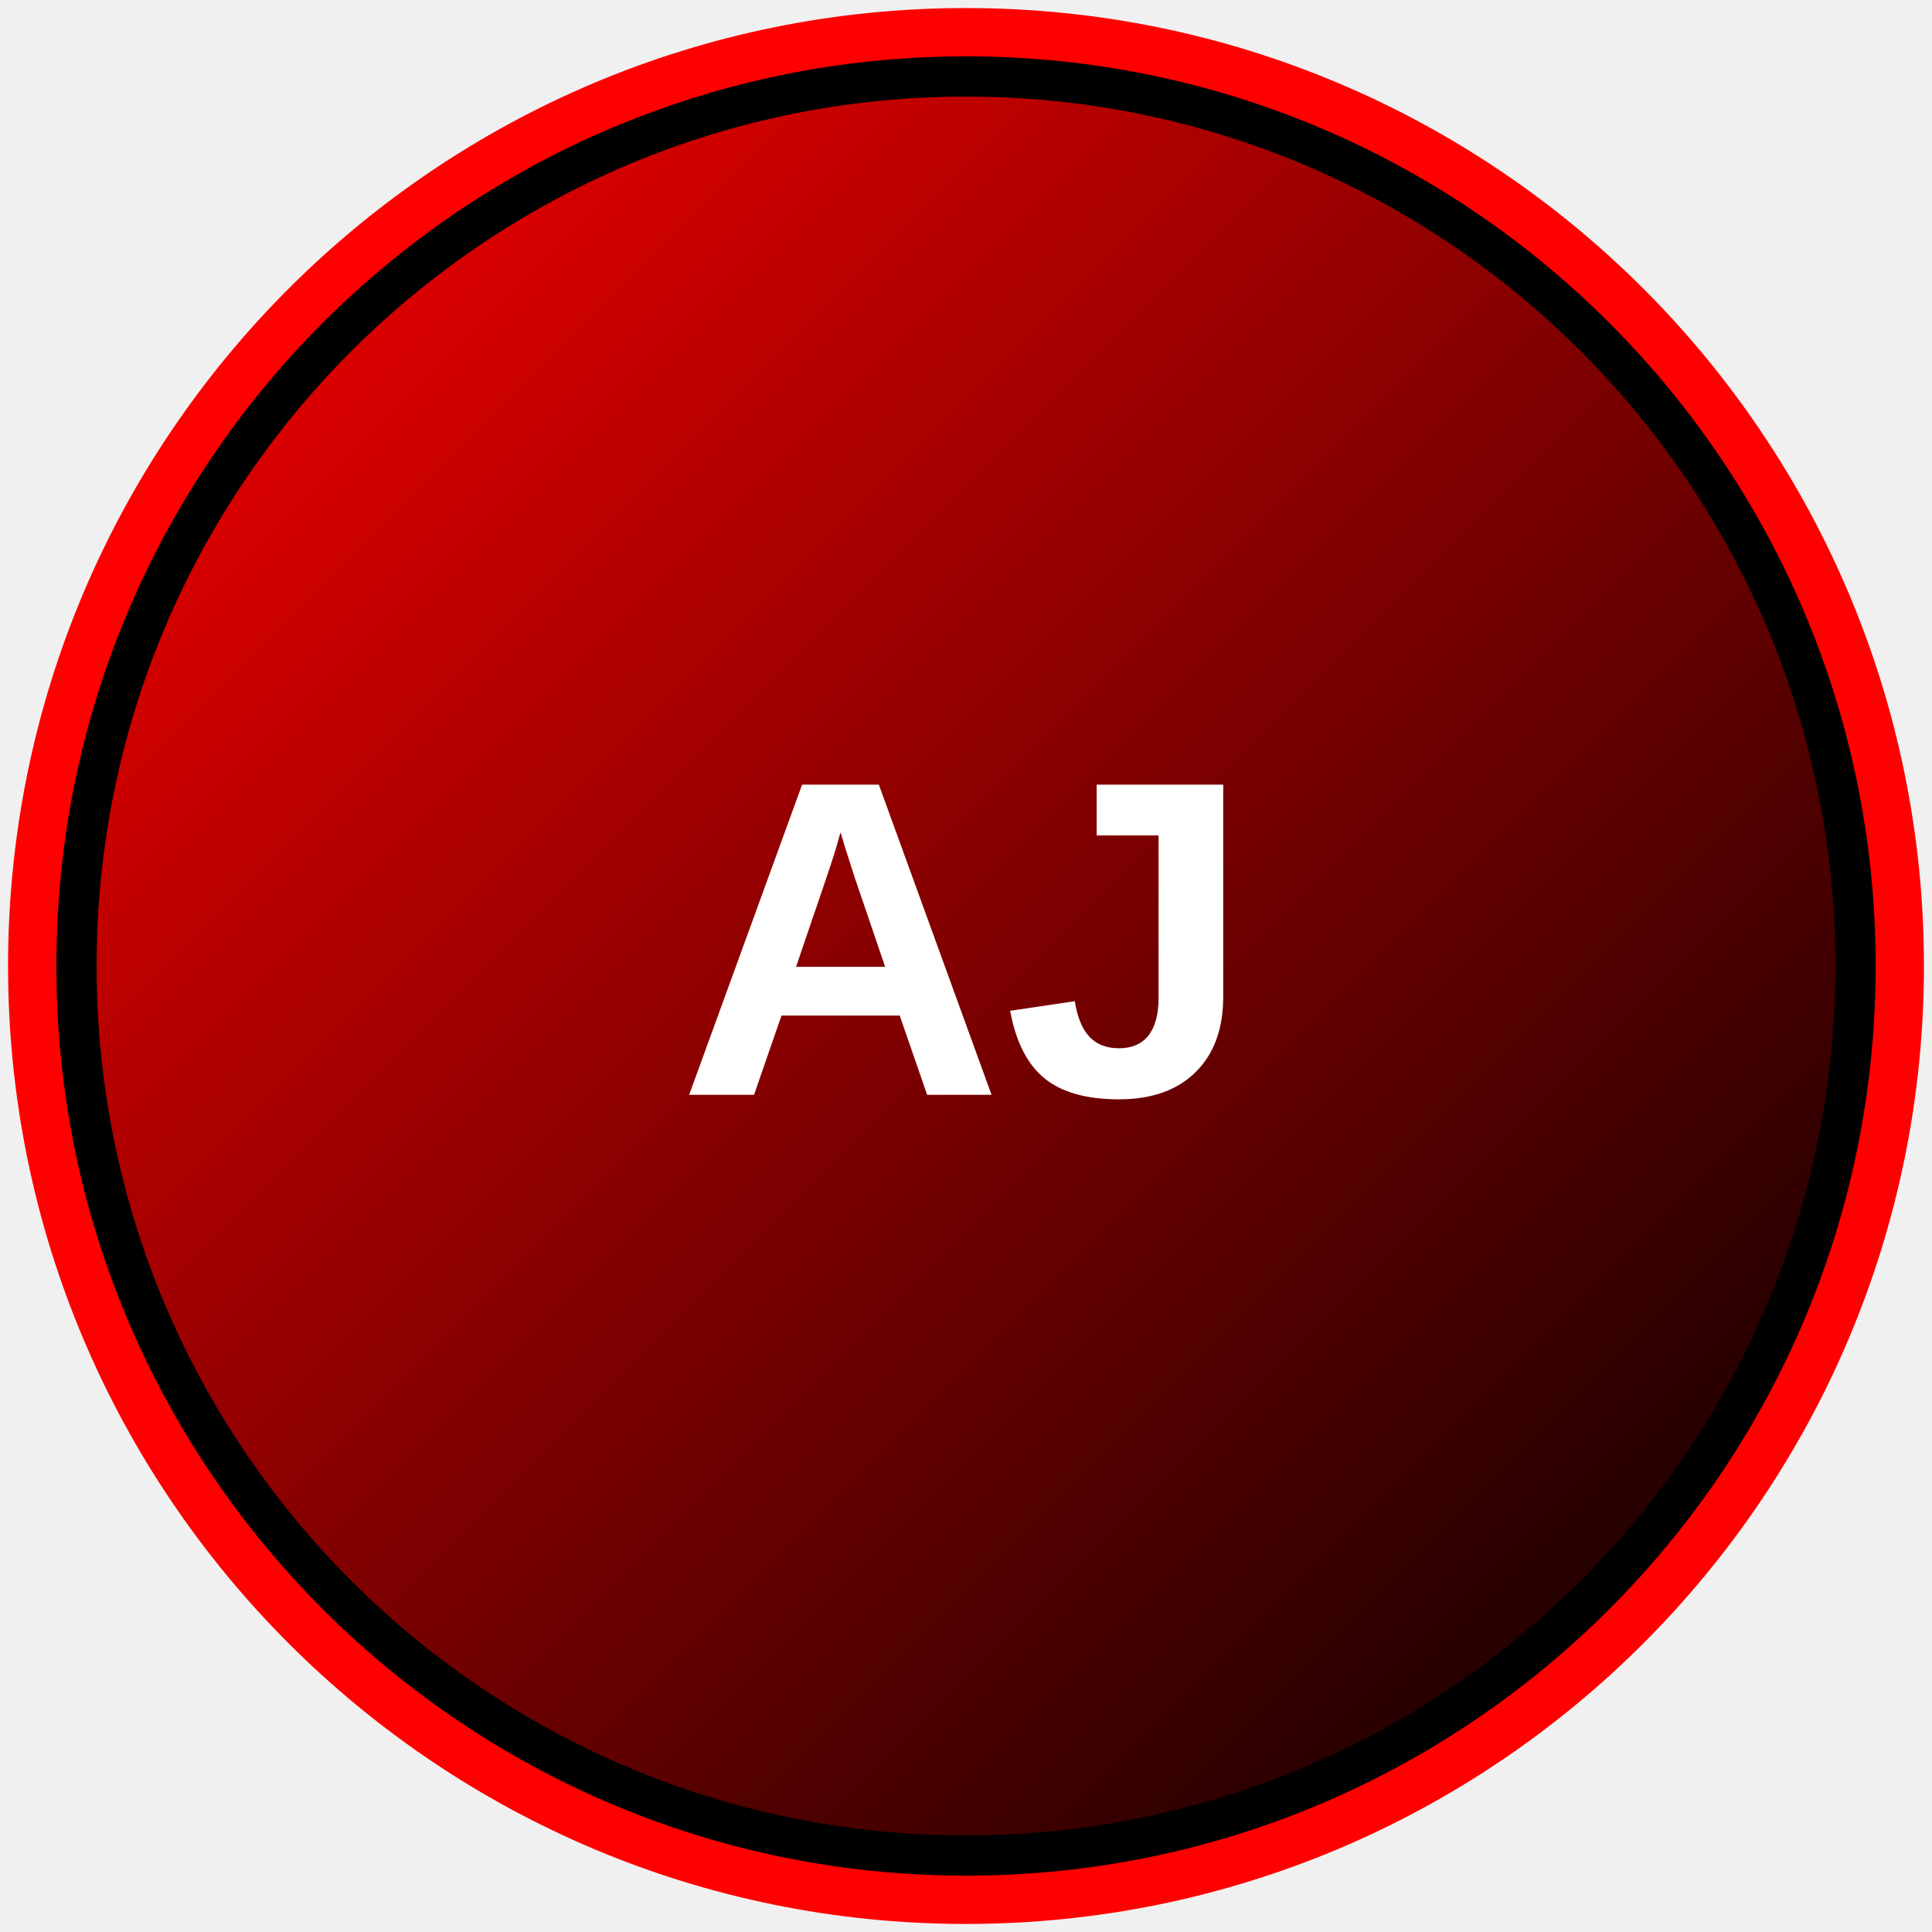
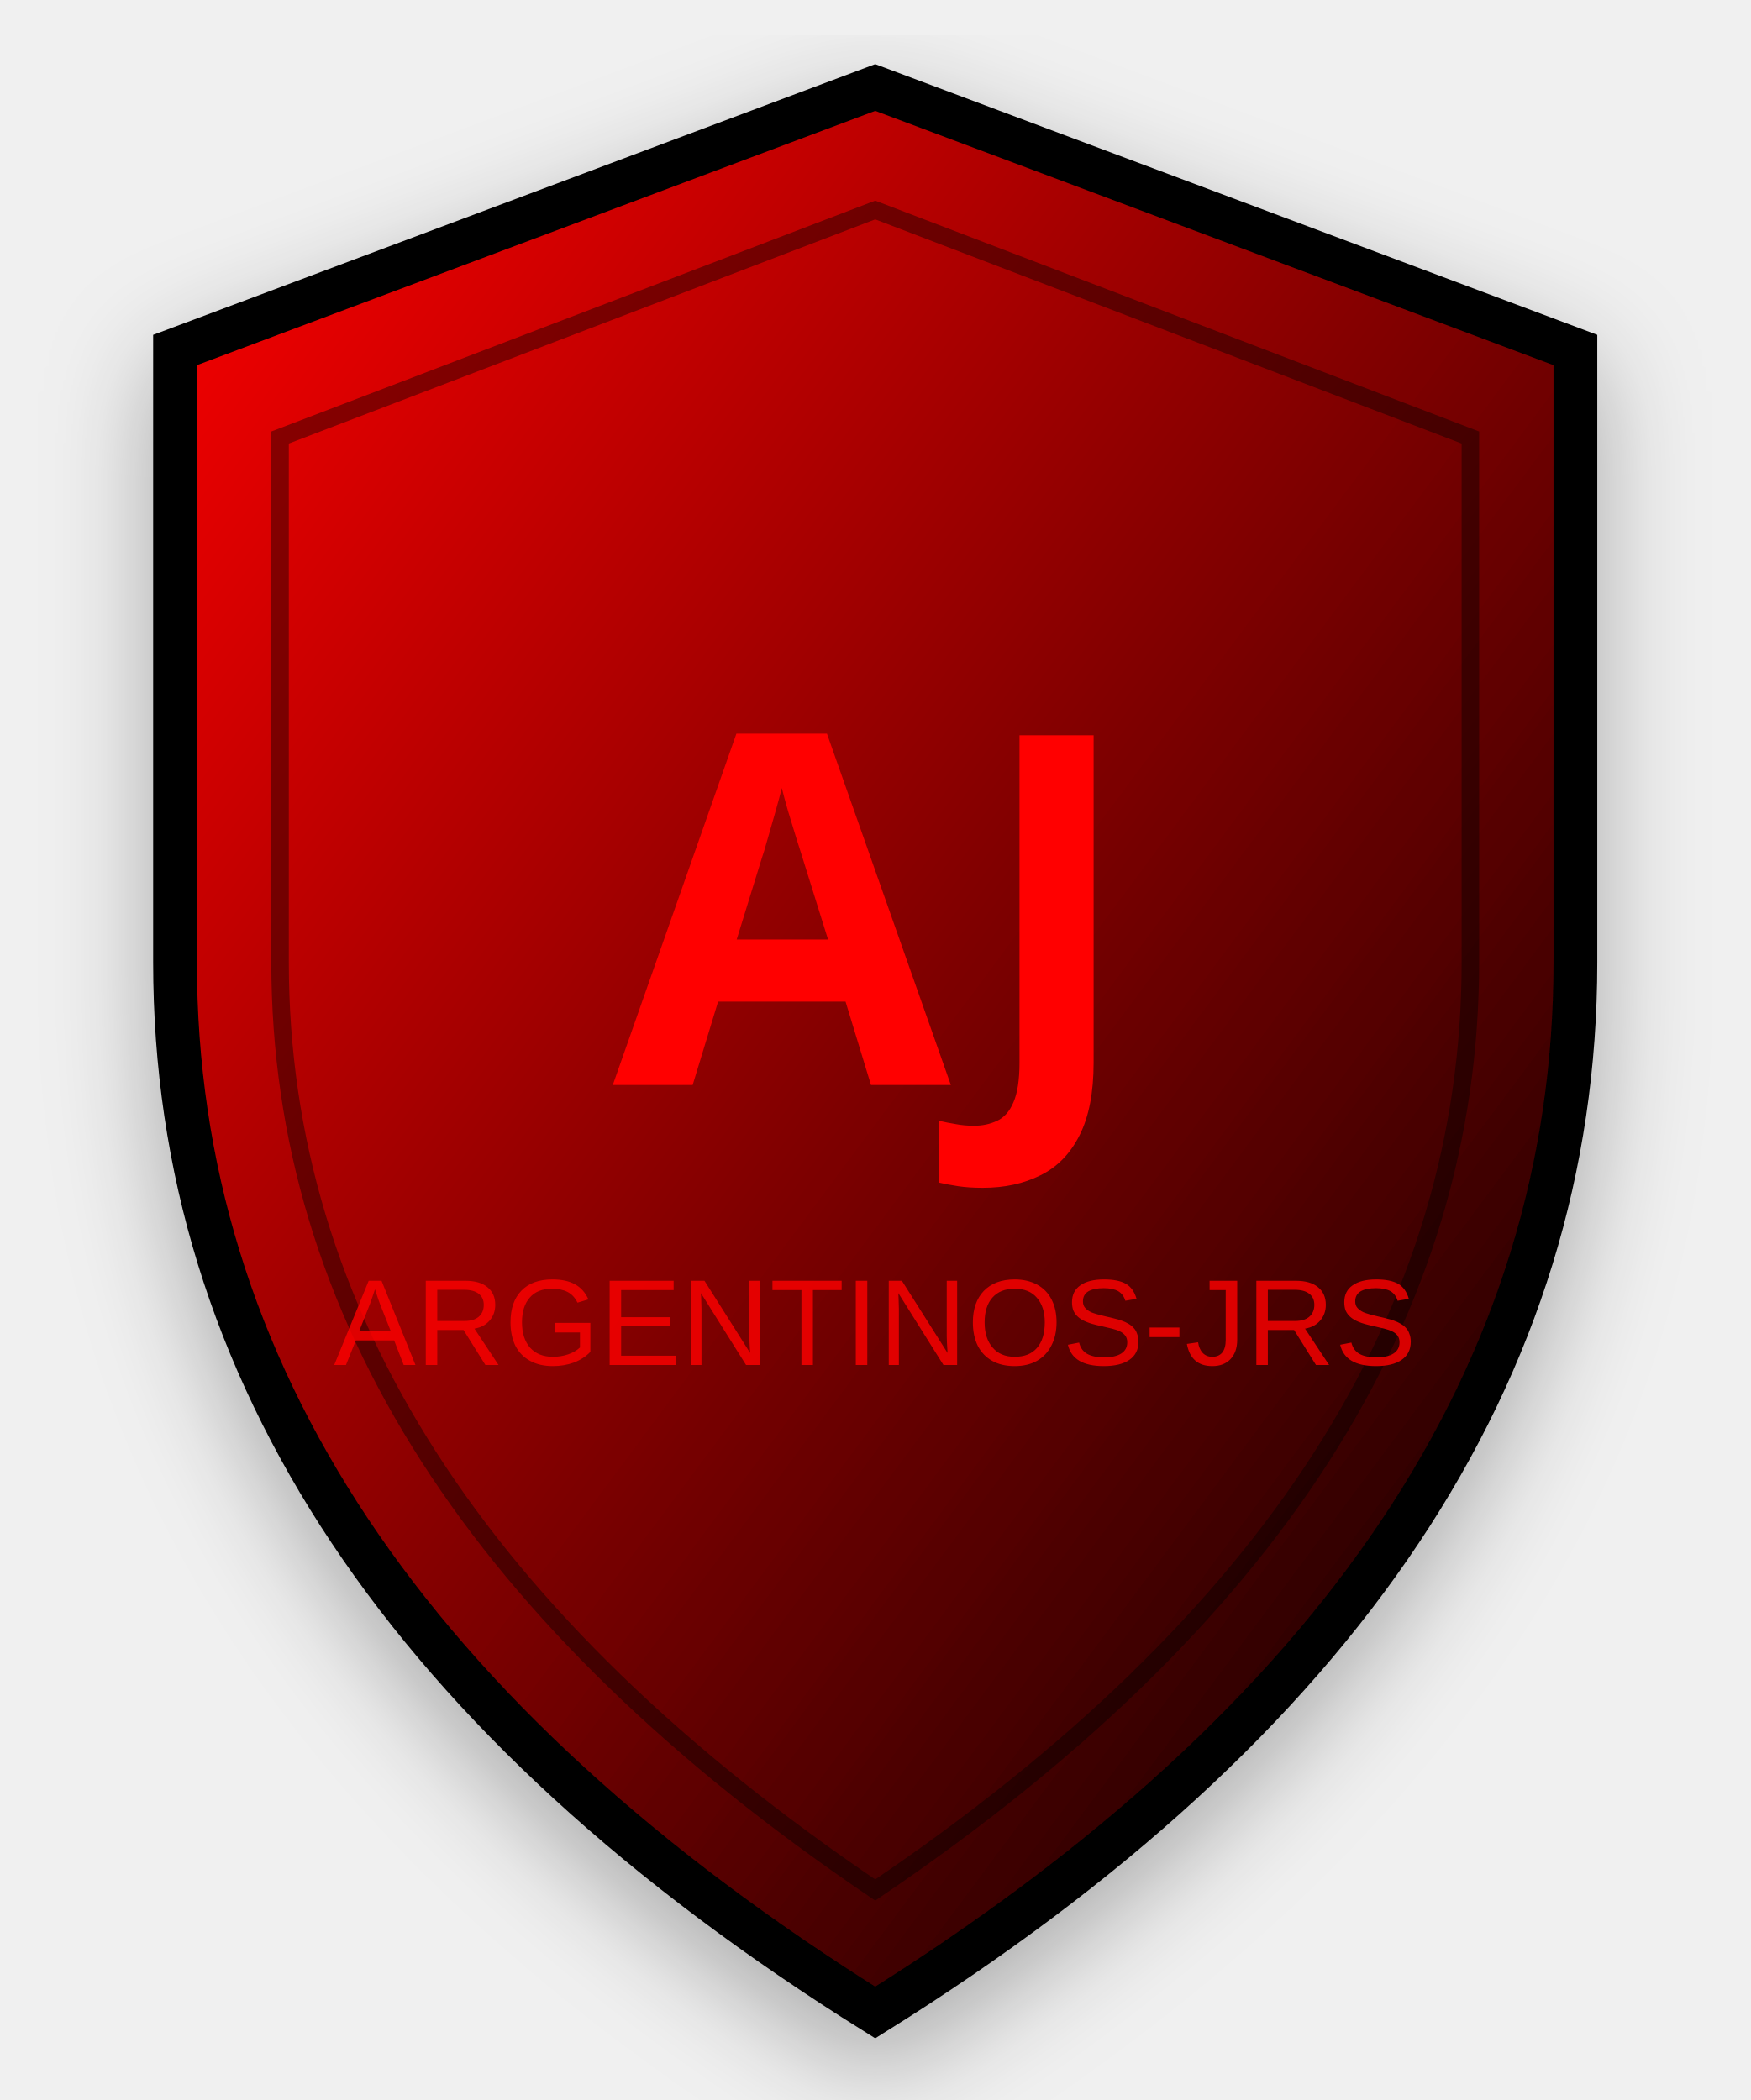
- <svg xmlns="http://www.w3.org/2000/svg" viewBox="0 0 120 120" width="120" height="120">
+ <svg xmlns="http://www.w3.org/2000/svg" viewBox="0 0 100 120" width="100" height="120">
  <defs>
-     <clipPath id="clip-argentinos-jrs">
-       <circle cx="60" cy="60" r="56" />
-     </clipPath>
-     <linearGradient id="bg-argentinos-jrs" x1="0" y1="0" x2="1" y2="1">
-       <stop offset="0%" stop-color="#FF0000" />
-       <stop offset="100%" stop-color="#000000" />
+     <linearGradient id="bg_argentinos-jrs" x1="0%" y1="0%" x2="100%" y2="100%">
+       <stop offset="0%" style="stop-color:#FF0000;stop-opacity:1" />
+       <stop offset="100%" style="stop-color:#000000;stop-opacity:1" />
    </linearGradient>
+     <filter id="shadow_argentinos-jrs">
+       <feDropShadow dx="0" dy="2" stdDeviation="3" flood-color="#000" flood-opacity="0.3" />
+     </filter>
  </defs>
-   <circle cx="60" cy="60" r="58" fill="#000000" stroke="#FF0000" stroke-width="3" />
-   <circle cx="60" cy="60" r="54" fill="url(#bg-argentinos-jrs)" />
-   <text x="60" y="68" text-anchor="middle" font-family="Arial,sans-serif" font-size="28" font-weight="bold" fill="#ffffff">AJ</text>
+   <path d="M50 5 L90 20 L90 55 Q90 90 50 115 Q10 90 10 55 L10 20 Z" fill="url(#bg_argentinos-jrs)" stroke="#000000" stroke-width="2.5" filter="url(#shadow_argentinos-jrs)" />
+   <path d="M50 12 L84 25 L84 55 Q84 85 50 108 Q16 85 16 55 L16 25 Z" fill="none" stroke="#000000" stroke-width="1" opacity="0.4" />
+   <text x="50" y="62" text-anchor="middle" font-family="Arial Black, sans-serif" font-size="28" font-weight="900" fill="#FF0000">AJ</text>
+   <text x="50" y="78" text-anchor="middle" font-family="Arial, sans-serif" font-size="7" fill="#FF0000" opacity="0.8">ARGENTINOS-JRS</text>
</svg>
